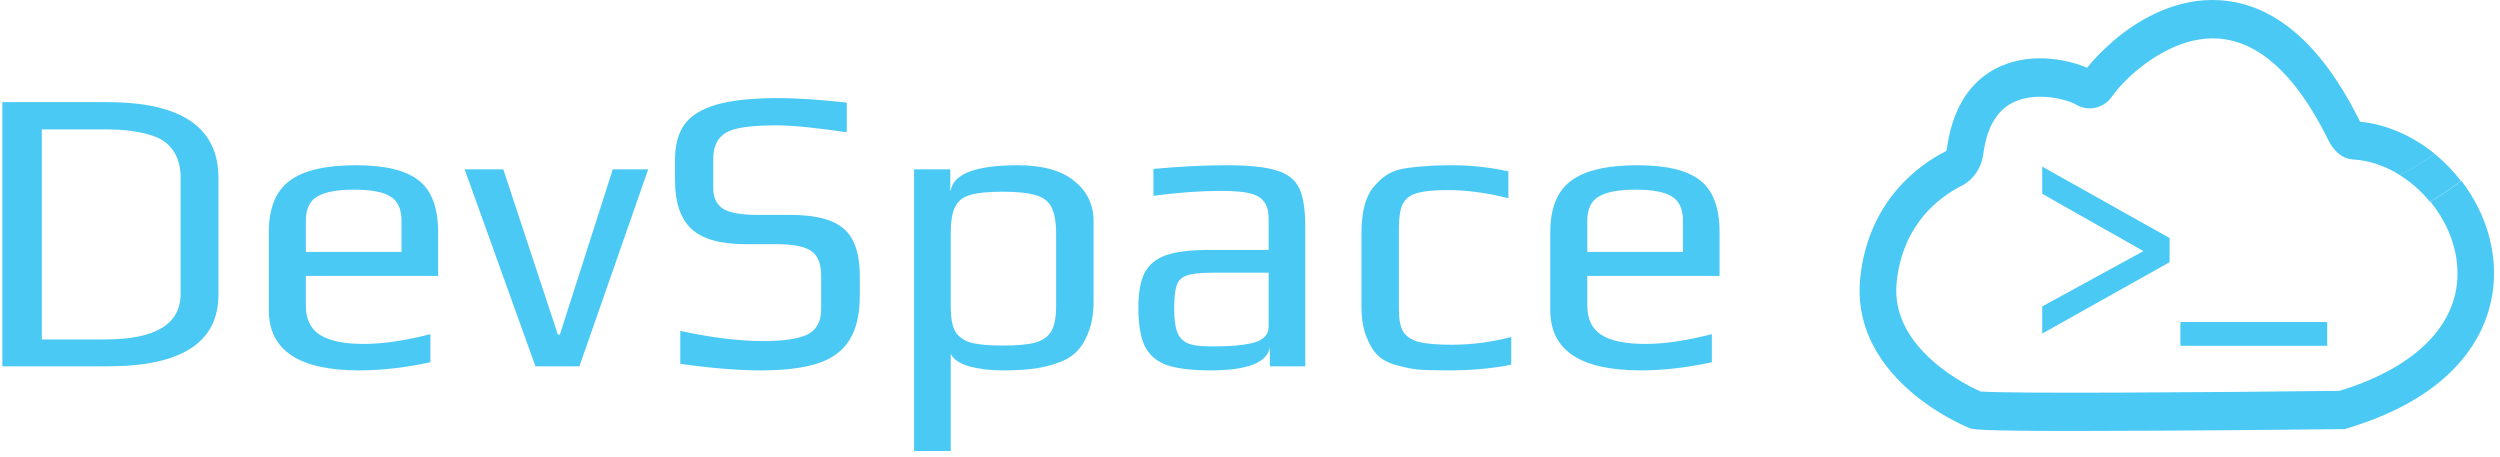
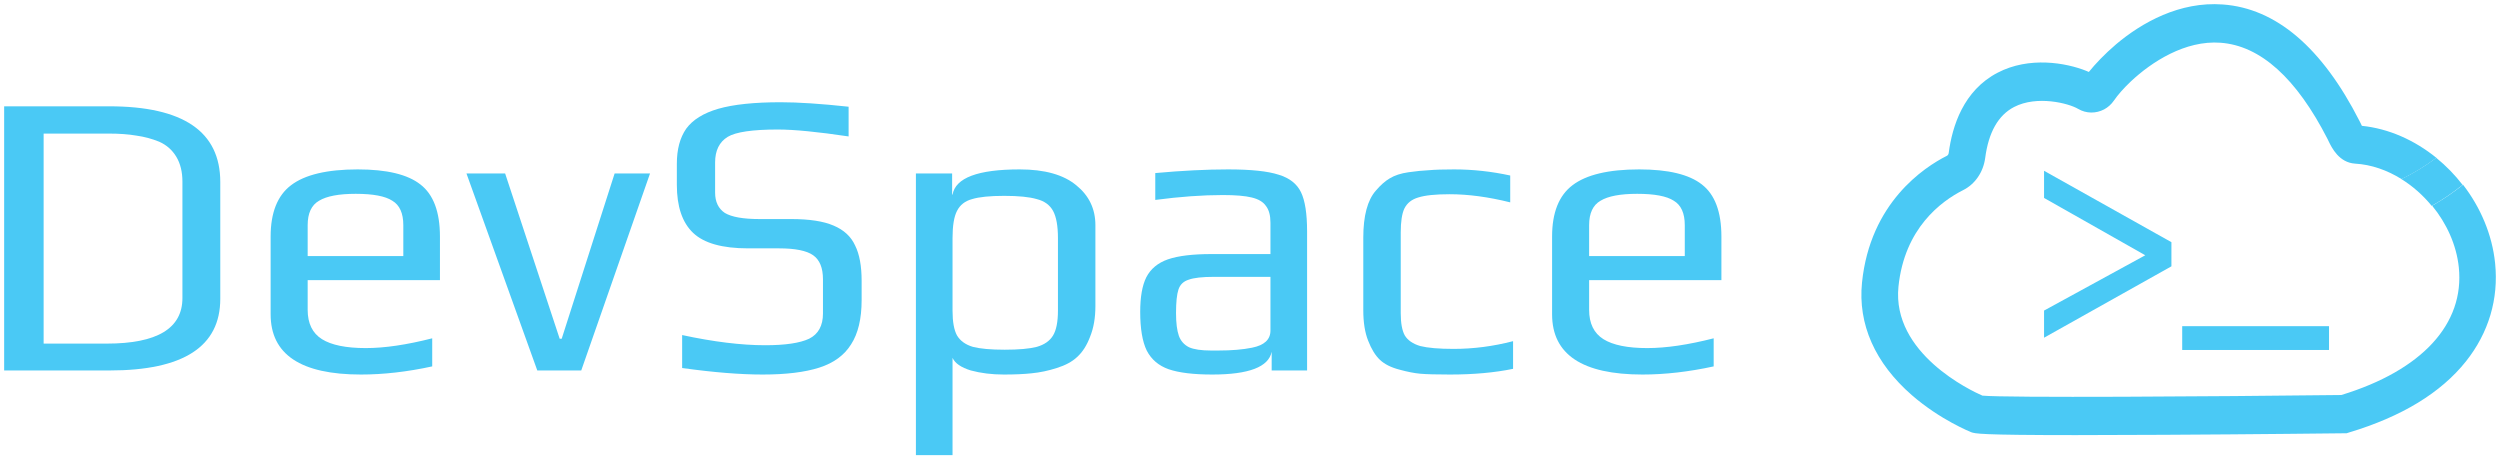
- <svg xmlns="http://www.w3.org/2000/svg" width="301" height="55" viewBox="0 0 301 55" fill="none">
-   <path d="M288.907 21.062C290.399 20.343 291.803 19.477 293.101 18.501C294.277 19.459 295.348 20.546 296.278 21.762C295.102 22.702 293.874 23.549 292.557 24.286C291.522 23.015 290.276 21.91 288.907 21.062Z" fill="#4AC9F5" />
-   <path d="M245.883 36.892L258.071 30.233L245.883 23.332V20.063L261.219 28.659V31.565L245.883 40.161V36.892Z" fill="#4AC9F5" />
-   <path d="M262.518 38.771H280.194V41.637H262.518V38.771Z" fill="#4AC9F5" />
-   <path d="M223.966 33.517C224.949 23.899 231.443 19.643 234.181 18.261C234.304 18.206 234.392 18.058 234.409 17.893C234.83 14.687 236.182 10.394 240.289 8.257C244.098 6.267 248.538 7.059 250.978 8.035C251.083 8.072 251.189 8.127 251.276 8.164C252.031 7.225 253.154 6.027 254.559 4.829C257.665 2.213 262.211 -0.348 267.406 0.039C273.812 0.5 279.359 5.216 283.869 14.079C283.922 14.171 283.957 14.263 284.01 14.355C284.045 14.447 284.097 14.539 284.15 14.65C287.397 14.982 290.504 16.382 293.119 18.501C291.803 19.496 290.399 20.362 288.924 21.062C287.204 19.993 285.291 19.312 283.325 19.201C281.412 19.072 280.535 17.322 280.131 16.474C280.096 16.4 280.061 16.327 280.026 16.253C276.269 8.901 271.934 4.995 267.125 4.645C262.878 4.332 258.841 6.948 256.331 9.307C255.436 10.154 254.734 10.965 254.295 11.61C253.979 12.071 253.558 12.439 253.101 12.679C252.136 13.176 250.978 13.194 249.978 12.605C248.854 11.941 245.045 10.947 242.272 12.384C240.359 13.379 239.201 15.442 238.797 18.519C238.569 20.233 237.569 21.688 236.112 22.407C233.532 23.715 229.074 26.958 228.354 34.015C227.547 42.048 237.095 46.544 238.464 47.133C241.325 47.41 266.16 47.244 281.675 47.06C291.381 44.093 296.524 38.51 295.822 31.693C295.541 28.985 294.347 26.387 292.61 24.268C293.909 23.531 295.155 22.683 296.331 21.744C298.419 24.452 299.841 27.732 300.192 31.196C300.631 35.489 299.42 39.561 296.682 43.006C293.663 46.802 288.924 49.676 282.588 51.574L282.307 51.666H282.009C281.903 51.666 271.18 51.795 260.421 51.85C256.05 51.869 252.54 51.887 249.679 51.887C238.06 51.887 237.586 51.703 237.112 51.537C237.077 51.519 233.426 50.082 229.969 47.078C225.528 43.209 223.457 38.529 223.966 33.517Z" fill="#4AC9F5" />
-   <path d="M0.28 12.3H12.923C21.842 12.3 26.301 15.338 26.301 21.415V35.479C26.301 41.229 21.858 44.104 12.972 44.104H0.28V12.3ZM12.629 40.87C18.706 40.87 21.744 39.04 21.744 35.381V21.366C21.744 20.19 21.499 19.193 21.009 18.377C20.519 17.56 19.833 16.956 18.951 16.564C18.069 16.204 17.154 15.959 16.206 15.829C15.259 15.665 14.148 15.583 12.874 15.583H5.033V40.87H12.629Z" fill="#4AC9F5" />
-   <path d="M43.243 44.594C35.99 44.594 32.364 42.177 32.364 37.342V27.982C32.364 25.107 33.181 23.049 34.814 21.807C36.48 20.533 39.159 19.896 42.851 19.896C46.346 19.896 48.862 20.5 50.398 21.709C51.966 22.918 52.75 25.009 52.75 27.982V33.225H36.823V36.802C36.823 38.436 37.395 39.612 38.538 40.331C39.682 41.05 41.446 41.409 43.831 41.409C46.085 41.409 48.748 41.017 51.819 40.233V43.614C48.813 44.267 45.954 44.594 43.243 44.594ZM48.339 30.334V26.61C48.339 25.172 47.898 24.192 47.016 23.669C46.167 23.114 44.697 22.836 42.606 22.836C40.58 22.836 39.11 23.114 38.195 23.669C37.281 24.192 36.823 25.172 36.823 26.61V30.334H48.339Z" fill="#4AC9F5" />
-   <path d="M55.943 20.386H60.598L67.165 40.282H67.41L73.78 20.386H78.044L69.762 44.104H64.469L55.943 20.386Z" fill="#4AC9F5" />
-   <path d="M91.613 44.594C88.901 44.594 85.667 44.333 81.91 43.81V39.841C85.699 40.657 89.032 41.066 91.907 41.066C94.324 41.066 96.088 40.804 97.199 40.282C98.31 39.726 98.865 38.714 98.865 37.243V33.127C98.865 31.755 98.473 30.791 97.689 30.236C96.905 29.68 95.533 29.403 93.573 29.403H89.848C86.745 29.403 84.54 28.782 83.233 27.541C81.926 26.299 81.273 24.372 81.273 21.758V19.21C81.273 17.478 81.648 16.073 82.4 14.995C83.184 13.917 84.474 13.117 86.271 12.594C88.101 12.071 90.6 11.81 93.769 11.81C95.892 11.81 98.62 11.99 101.953 12.349V15.927C98.228 15.371 95.386 15.093 93.426 15.093C90.388 15.093 88.378 15.387 87.398 15.976C86.385 16.596 85.879 17.625 85.879 19.063V22.689C85.879 23.8 86.271 24.617 87.055 25.139C87.872 25.629 89.26 25.874 91.221 25.874H95.043C97.232 25.874 98.931 26.136 100.139 26.659C101.381 27.181 102.247 27.982 102.737 29.06C103.259 30.105 103.521 31.526 103.521 33.323V35.626C103.521 37.88 103.096 39.661 102.247 40.968C101.43 42.275 100.156 43.206 98.424 43.761C96.693 44.316 94.422 44.594 91.613 44.594Z" fill="#4AC9F5" />
-   <path d="M110.055 20.386H114.416V22.934H114.465C114.825 20.909 117.52 19.896 122.551 19.896C125.557 19.896 127.827 20.533 129.363 21.807C130.898 23.049 131.666 24.649 131.666 26.61V36.361C131.666 37.766 131.453 38.991 131.029 40.037C130.637 41.082 130.114 41.899 129.461 42.487C128.873 43.042 128.056 43.483 127.01 43.81C125.998 44.137 124.985 44.349 123.972 44.447C123.057 44.545 121.947 44.594 120.64 44.594C119.202 44.594 117.879 44.431 116.67 44.104C115.494 43.745 114.759 43.238 114.465 42.585V54.297H110.055V20.386ZM120.738 41.605C122.437 41.605 123.727 41.49 124.609 41.262C125.524 41.001 126.177 40.543 126.569 39.89C126.961 39.236 127.157 38.24 127.157 36.9V28.178C127.157 26.707 126.961 25.613 126.569 24.894C126.177 24.176 125.524 23.702 124.609 23.473C123.727 23.212 122.42 23.081 120.689 23.081C118.957 23.081 117.667 23.212 116.817 23.473C115.968 23.702 115.364 24.176 115.004 24.894C114.645 25.58 114.465 26.675 114.465 28.178V36.9C114.465 38.24 114.645 39.236 115.004 39.89C115.396 40.543 116.033 41.001 116.915 41.262C117.797 41.49 119.072 41.605 120.738 41.605Z" fill="#4AC9F5" />
-   <path d="M145.735 44.594C143.481 44.594 141.733 44.382 140.492 43.957C139.283 43.532 138.401 42.781 137.845 41.703C137.323 40.625 137.061 39.073 137.061 37.047C137.061 35.251 137.306 33.862 137.796 32.882C138.319 31.869 139.185 31.151 140.394 30.726C141.635 30.301 143.383 30.089 145.637 30.089H152.743V26.315C152.743 25.433 152.563 24.764 152.204 24.306C151.877 23.816 151.305 23.473 150.488 23.277C149.704 23.081 148.545 22.983 147.009 22.983C144.559 22.983 141.847 23.179 138.874 23.571V20.337C142.109 20.043 145.033 19.896 147.646 19.896C150.39 19.896 152.416 20.108 153.723 20.533C155.03 20.925 155.928 21.627 156.418 22.64C156.908 23.653 157.153 25.221 157.153 27.345V44.104H152.89V41.85C152.53 43.679 150.145 44.594 145.735 44.594ZM146.47 41.703C148.071 41.703 149.427 41.589 150.537 41.36C152.008 41.066 152.743 40.38 152.743 39.302V32.833H145.931C144.526 32.833 143.513 32.947 142.893 33.176C142.272 33.372 141.864 33.764 141.668 34.352C141.472 34.94 141.374 35.888 141.374 37.194C141.374 38.371 141.488 39.285 141.717 39.939C141.945 40.559 142.354 41.017 142.942 41.311C143.53 41.572 144.412 41.703 145.588 41.703H146.47Z" fill="#4AC9F5" />
-   <path d="M174.358 44.594C172.724 44.594 171.532 44.562 170.781 44.496C170.062 44.431 169.229 44.267 168.281 44.006C167.269 43.745 166.485 43.353 165.929 42.83C165.374 42.307 164.9 41.539 164.508 40.527C164.116 39.547 163.92 38.322 163.92 36.851V28.129C163.92 25.482 164.426 23.587 165.439 22.444C165.994 21.791 166.55 21.301 167.105 20.974C167.693 20.615 168.445 20.37 169.359 20.239C170.274 20.108 171.091 20.026 171.81 19.994C172.528 19.928 173.541 19.896 174.848 19.896C177.102 19.896 179.356 20.141 181.611 20.631V23.865C178.997 23.212 176.563 22.885 174.309 22.885C172.61 22.885 171.352 23.016 170.536 23.277C169.751 23.506 169.196 23.947 168.869 24.6C168.575 25.221 168.428 26.185 168.428 27.491V37.194C168.428 38.403 168.592 39.302 168.918 39.89C169.278 40.478 169.898 40.903 170.781 41.164C171.695 41.392 173.035 41.507 174.799 41.507C177.184 41.507 179.569 41.197 181.954 40.576V43.908C179.732 44.365 177.2 44.594 174.358 44.594Z" fill="#4AC9F5" />
-   <path d="M197.531 44.594C190.278 44.594 186.652 42.177 186.652 37.342V27.982C186.652 25.107 187.468 23.049 189.102 21.807C190.768 20.533 193.447 19.896 197.138 19.896C200.634 19.896 203.15 20.5 204.685 21.709C206.253 22.918 207.037 25.009 207.037 27.982V33.225H191.111V36.802C191.111 38.436 191.683 39.612 192.826 40.331C193.97 41.05 195.734 41.409 198.119 41.409C200.373 41.409 203.035 41.017 206.106 40.233V43.614C203.101 44.267 200.242 44.594 197.531 44.594ZM202.627 30.334V26.61C202.627 25.172 202.186 24.192 201.304 23.669C200.454 23.114 198.984 22.836 196.893 22.836C194.868 22.836 193.398 23.114 192.483 23.669C191.568 24.192 191.111 25.172 191.111 26.61V30.334H202.627Z" fill="#4AC9F5" />
+ <svg xmlns="http://www.w3.org/2000/svg" width="602" height="111" viewBox="0 0 602 111" fill="none">
+   <path d="M578.254 43.124C581.237 41.687 584.045 39.955 586.643 38.002C588.995 39.918 591.136 42.092 592.997 44.524C590.645 46.403 588.187 48.099 585.555 49.572C583.484 47.03 580.991 44.819 578.254 43.124Z" fill="#4AC9F5" />
+   <path d="M492.207 74.784L516.582 61.466L492.207 47.664V41.126L522.878 58.318V64.129L492.207 81.321V74.784Z" fill="#4AC9F5" />
+   <path d="M525.475 78.543H560.828V84.273H525.475V78.543Z" fill="#4AC9F5" />
+   <path d="M448.372 68.034C450.338 48.799 463.326 40.286 468.802 37.522C469.048 37.412 469.223 37.117 469.258 36.786C470.101 30.374 472.804 21.788 481.018 17.513C488.636 13.533 497.517 15.118 502.396 17.071C502.606 17.144 502.817 17.255 502.993 17.328C504.502 15.45 506.749 13.054 509.557 10.659C515.77 5.426 524.862 0.304 535.252 1.078C548.065 1.999 559.157 11.433 568.179 29.157C568.284 29.342 568.354 29.526 568.459 29.71C568.529 29.895 568.635 30.079 568.74 30.3C575.234 30.963 581.448 33.764 586.678 38.002C584.045 39.992 581.237 41.723 578.288 43.124C574.848 40.986 571.022 39.623 567.09 39.402C563.264 39.144 561.509 35.643 560.702 33.948C560.632 33.801 560.561 33.653 560.491 33.506C552.979 18.803 544.309 10.991 534.691 10.29C526.195 9.664 518.122 14.896 513.102 19.613C511.312 21.308 509.908 22.93 509.03 24.22C508.398 25.141 507.556 25.878 506.643 26.357C504.712 27.352 502.396 27.389 500.395 26.209C498.148 24.883 490.531 22.893 484.984 25.768C481.159 27.757 478.841 31.885 478.034 38.038C477.578 41.466 475.577 44.377 472.663 45.814C467.503 48.43 458.587 54.916 457.148 69.03C455.533 85.096 474.629 94.088 477.368 95.267C483.089 95.82 532.76 95.488 563.791 95.12C583.203 89.187 593.488 78.021 592.084 64.386C591.522 58.969 589.135 53.774 585.66 49.536C588.257 48.062 590.75 46.367 593.101 44.487C597.279 49.904 600.122 56.464 600.824 63.392C601.702 71.978 599.28 80.122 593.804 87.012C587.766 94.604 578.288 100.352 565.616 104.148L565.054 104.332H564.458C564.247 104.332 542.799 104.59 521.281 104.701C512.541 104.737 505.52 104.774 499.798 104.774C476.56 104.774 475.612 104.406 474.664 104.074C474.594 104.037 467.293 101.163 460.377 95.156C451.496 87.418 447.354 78.058 448.372 68.034Z" fill="#4AC9F5" />
+   <path d="M1 25.6H26.286C44.124 25.6 53.043 31.677 53.043 43.83V71.959C53.043 83.458 44.157 89.208 26.384 89.208H1V25.6ZM25.698 82.74C37.851 82.74 43.928 79.081 43.928 71.763V43.732C43.928 41.38 43.438 39.387 42.458 37.753C41.478 36.12 40.106 34.911 38.342 34.127C36.577 33.408 34.748 32.918 32.853 32.657C30.958 32.33 28.737 32.167 26.188 32.167H10.507V82.74H25.698Z" fill="#4AC9F5" />
+   <path d="M86.926 90.188C72.42 90.188 65.168 85.353 65.168 75.683V56.963C65.168 51.213 66.801 47.097 70.068 44.614C73.4 42.066 78.758 40.792 86.142 40.792C93.133 40.792 98.164 42.001 101.235 44.418C104.371 46.836 105.939 51.017 105.939 56.963V67.45H74.086V74.605C74.086 77.872 75.23 80.224 77.517 81.662C79.804 83.099 83.332 83.818 88.102 83.818C92.61 83.818 97.935 83.034 104.077 81.465V88.228C98.066 89.535 92.349 90.188 86.926 90.188ZM97.119 61.668V54.219C97.119 51.344 96.237 49.384 94.472 48.338C92.773 47.228 89.833 46.672 85.651 46.672C81.6 46.672 78.66 47.228 76.831 48.338C75.001 49.384 74.086 51.344 74.086 54.219V61.668H97.119Z" fill="#4AC9F5" />
+   <path d="M112.325 41.772H121.636L134.769 81.564H135.259L148.001 41.772H156.527L139.964 89.208H129.379L112.325 41.772Z" fill="#4AC9F5" />
+   <path d="M183.665 90.188C178.242 90.188 171.773 89.665 164.259 88.62V80.681C171.839 82.315 178.503 83.132 184.253 83.132C189.088 83.132 192.617 82.609 194.838 81.564C197.06 80.453 198.171 78.427 198.171 75.487V67.254C198.171 64.51 197.386 62.582 195.818 61.472C194.25 60.361 191.506 59.805 187.586 59.805H180.137C173.93 59.805 169.519 58.564 166.906 56.081C164.292 53.598 162.985 49.743 162.985 44.516V39.42C162.985 35.957 163.737 33.147 165.239 30.991C166.808 28.835 169.389 27.234 172.982 26.188C176.641 25.143 181.64 24.62 187.978 24.62C192.225 24.62 197.68 24.98 204.345 25.698V32.853C196.896 31.742 191.212 31.187 187.292 31.187C181.215 31.187 177.197 31.775 175.236 32.951C173.211 34.192 172.198 36.251 172.198 39.126V46.378C172.198 48.6 172.982 50.233 174.55 51.279C176.184 52.259 178.961 52.749 182.881 52.749H190.526C194.904 52.749 198.301 53.272 200.719 54.317C203.202 55.362 204.933 56.963 205.913 59.119C206.959 61.21 207.481 64.052 207.481 67.646V72.253C207.481 76.761 206.632 80.322 204.933 82.936C203.3 85.549 200.751 87.411 197.288 88.522C193.825 89.633 189.284 90.188 183.665 90.188Z" fill="#4AC9F5" />
+   <path d="M220.55 41.772H229.272V46.868H229.37C230.089 42.817 235.48 40.792 245.542 40.792C251.553 40.792 256.094 42.066 259.165 44.614C262.236 47.097 263.772 50.299 263.772 54.219V73.723C263.772 76.532 263.347 78.983 262.497 81.073C261.713 83.164 260.668 84.798 259.361 85.974C258.185 87.085 256.552 87.967 254.461 88.62C252.435 89.273 250.41 89.698 248.384 89.894C246.555 90.09 244.333 90.188 241.719 90.188C238.845 90.188 236.198 89.862 233.781 89.208C231.429 88.489 229.958 87.477 229.37 86.17V109.594H220.55V41.772ZM241.915 84.21C245.313 84.21 247.894 83.981 249.658 83.524C251.488 83.001 252.794 82.086 253.579 80.779C254.363 79.473 254.755 77.48 254.755 74.801V57.355C254.755 54.415 254.363 52.226 253.579 50.789C252.794 49.351 251.488 48.404 249.658 47.946C247.894 47.424 245.28 47.162 241.817 47.162C238.354 47.162 235.774 47.424 234.075 47.946C232.376 48.404 231.167 49.351 230.448 50.789C229.73 52.161 229.37 54.35 229.37 57.355V74.801C229.37 77.48 229.73 79.473 230.448 80.779C231.232 82.086 232.507 83.001 234.271 83.524C236.035 83.981 238.583 84.21 241.915 84.21Z" fill="#4AC9F5" />
+   <path d="M291.91 90.188C287.402 90.188 283.906 89.764 281.423 88.914C279.006 88.065 277.241 86.562 276.131 84.406C275.085 82.249 274.562 79.146 274.562 75.095C274.562 71.501 275.052 68.724 276.033 66.764C277.078 64.739 278.81 63.301 281.227 62.452C283.71 61.602 287.206 61.178 291.714 61.178H305.925V53.631C305.925 51.867 305.566 50.527 304.847 49.612C304.194 48.632 303.05 47.946 301.417 47.554C299.849 47.162 297.529 46.966 294.458 46.966C289.558 46.966 284.135 47.358 278.189 48.142V41.674C284.657 41.086 290.505 40.792 295.732 40.792C301.221 40.792 305.272 41.216 307.886 42.066C310.499 42.85 312.296 44.255 313.276 46.28C314.256 48.306 314.746 51.442 314.746 55.689V89.208H306.219V84.7C305.501 88.359 300.731 90.188 291.91 90.188ZM293.38 84.406C296.582 84.406 299.293 84.177 301.515 83.72C304.455 83.132 305.925 81.76 305.925 79.603V66.666H292.302C289.493 66.666 287.467 66.895 286.226 67.352C284.984 67.744 284.167 68.528 283.775 69.704C283.383 70.88 283.187 72.775 283.187 75.389C283.187 77.741 283.416 79.571 283.873 80.877C284.331 82.119 285.147 83.034 286.324 83.622C287.5 84.144 289.264 84.406 291.616 84.406H293.38Z" fill="#4AC9F5" />
+   <path d="M349.156 90.188C345.889 90.188 343.504 90.123 342.001 89.992C340.564 89.862 338.897 89.535 337.003 89.012C334.977 88.489 333.409 87.705 332.298 86.66C331.187 85.615 330.24 84.079 329.456 82.053C328.672 80.093 328.28 77.643 328.28 74.703V57.257C328.28 51.965 329.293 48.175 331.318 45.888C332.429 44.581 333.54 43.601 334.65 42.948C335.827 42.229 337.329 41.739 339.159 41.478C340.988 41.216 342.622 41.053 344.059 40.988C345.497 40.857 347.522 40.792 350.136 40.792C354.644 40.792 359.153 41.282 363.661 42.262V48.73C358.434 47.424 353.566 46.77 349.058 46.77C345.66 46.77 343.145 47.032 341.511 47.554C339.943 48.012 338.832 48.894 338.179 50.201C337.591 51.442 337.297 53.37 337.297 55.983V75.389C337.297 77.806 337.623 79.603 338.277 80.779C338.996 81.956 340.237 82.805 342.001 83.328C343.831 83.785 346.51 84.014 350.038 84.014C354.808 84.014 359.577 83.393 364.347 82.151V88.816C359.904 89.731 354.84 90.188 349.156 90.188Z" fill="#4AC9F5" />
+   <path d="M395.501 90.188C380.996 90.188 373.743 85.353 373.743 75.683V56.963C373.743 51.213 375.377 47.097 378.643 44.614C381.976 42.066 387.334 40.792 394.717 40.792C401.708 40.792 406.739 42.001 409.81 44.418C412.947 46.836 414.515 51.017 414.515 56.963V67.45H382.662V74.605C382.662 77.872 383.805 80.224 386.092 81.662C388.379 83.099 391.907 83.818 396.677 83.818C401.186 83.818 406.511 83.034 412.653 81.465V88.228C406.641 89.535 400.924 90.188 395.501 90.188ZM405.694 61.668V54.219C405.694 51.344 404.812 49.384 403.048 48.338C401.349 47.228 398.409 46.672 394.227 46.672C390.176 46.672 387.236 47.228 385.406 48.338C383.577 49.384 382.662 51.344 382.662 54.219V61.668H405.694Z" fill="#4AC9F5" />
</svg>
